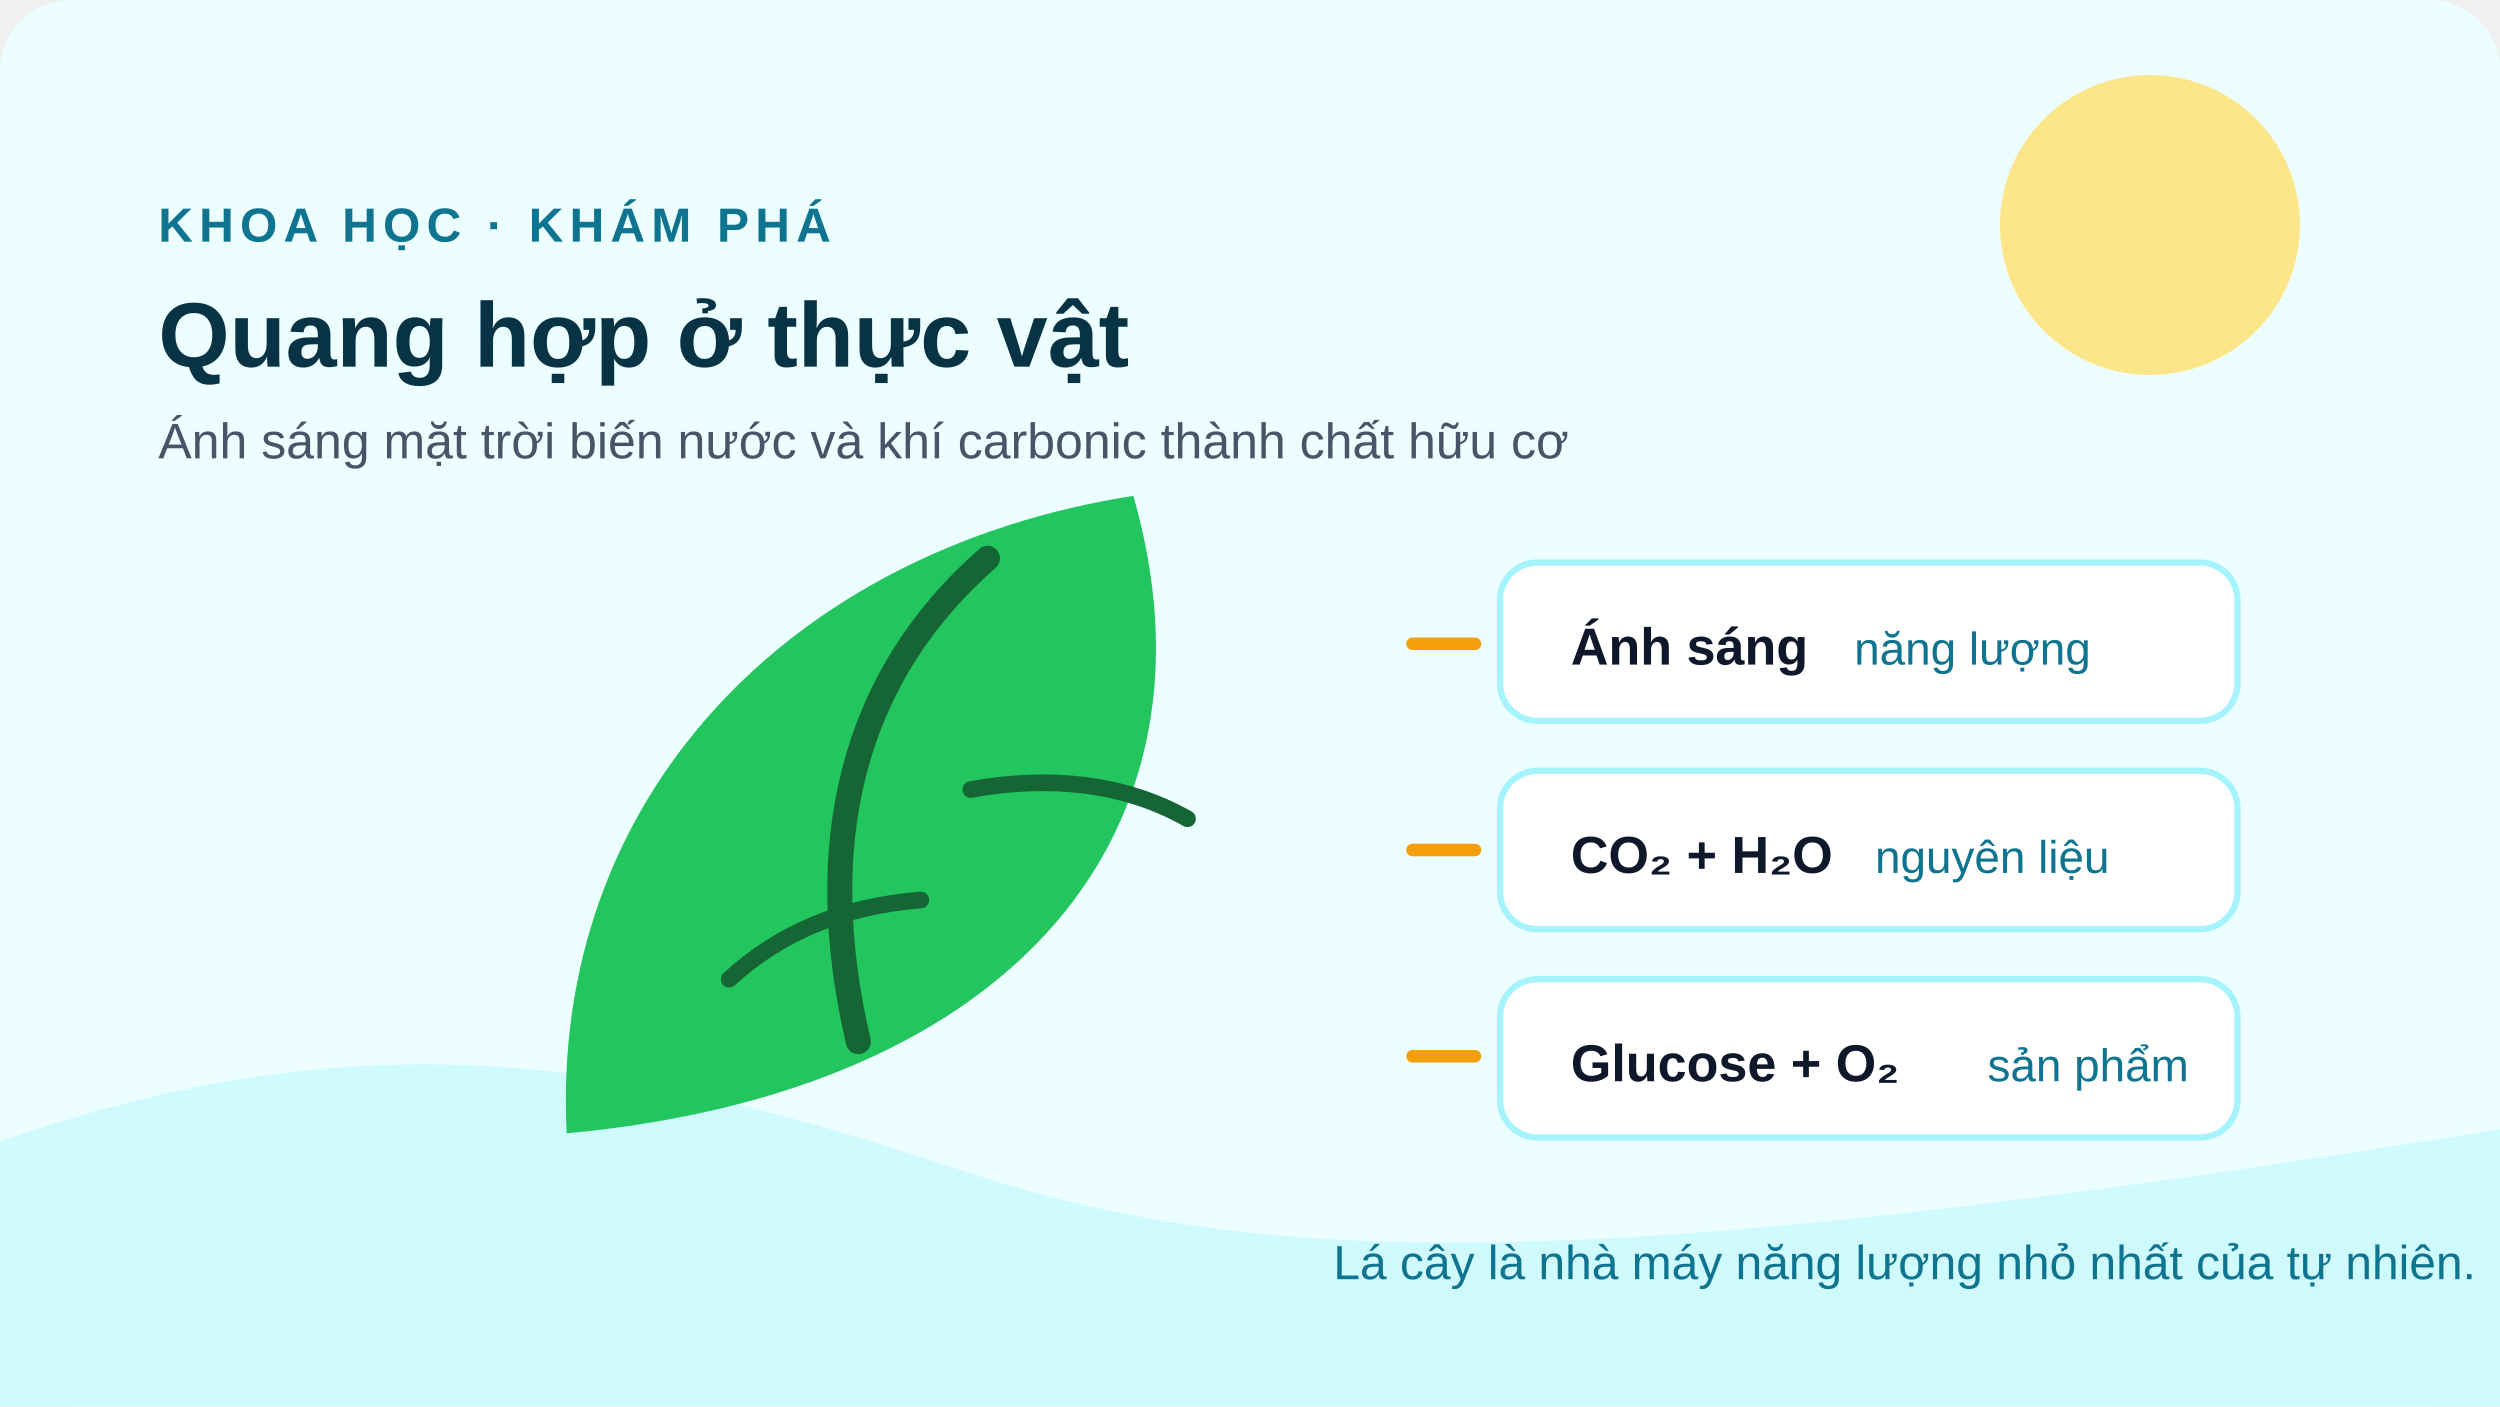
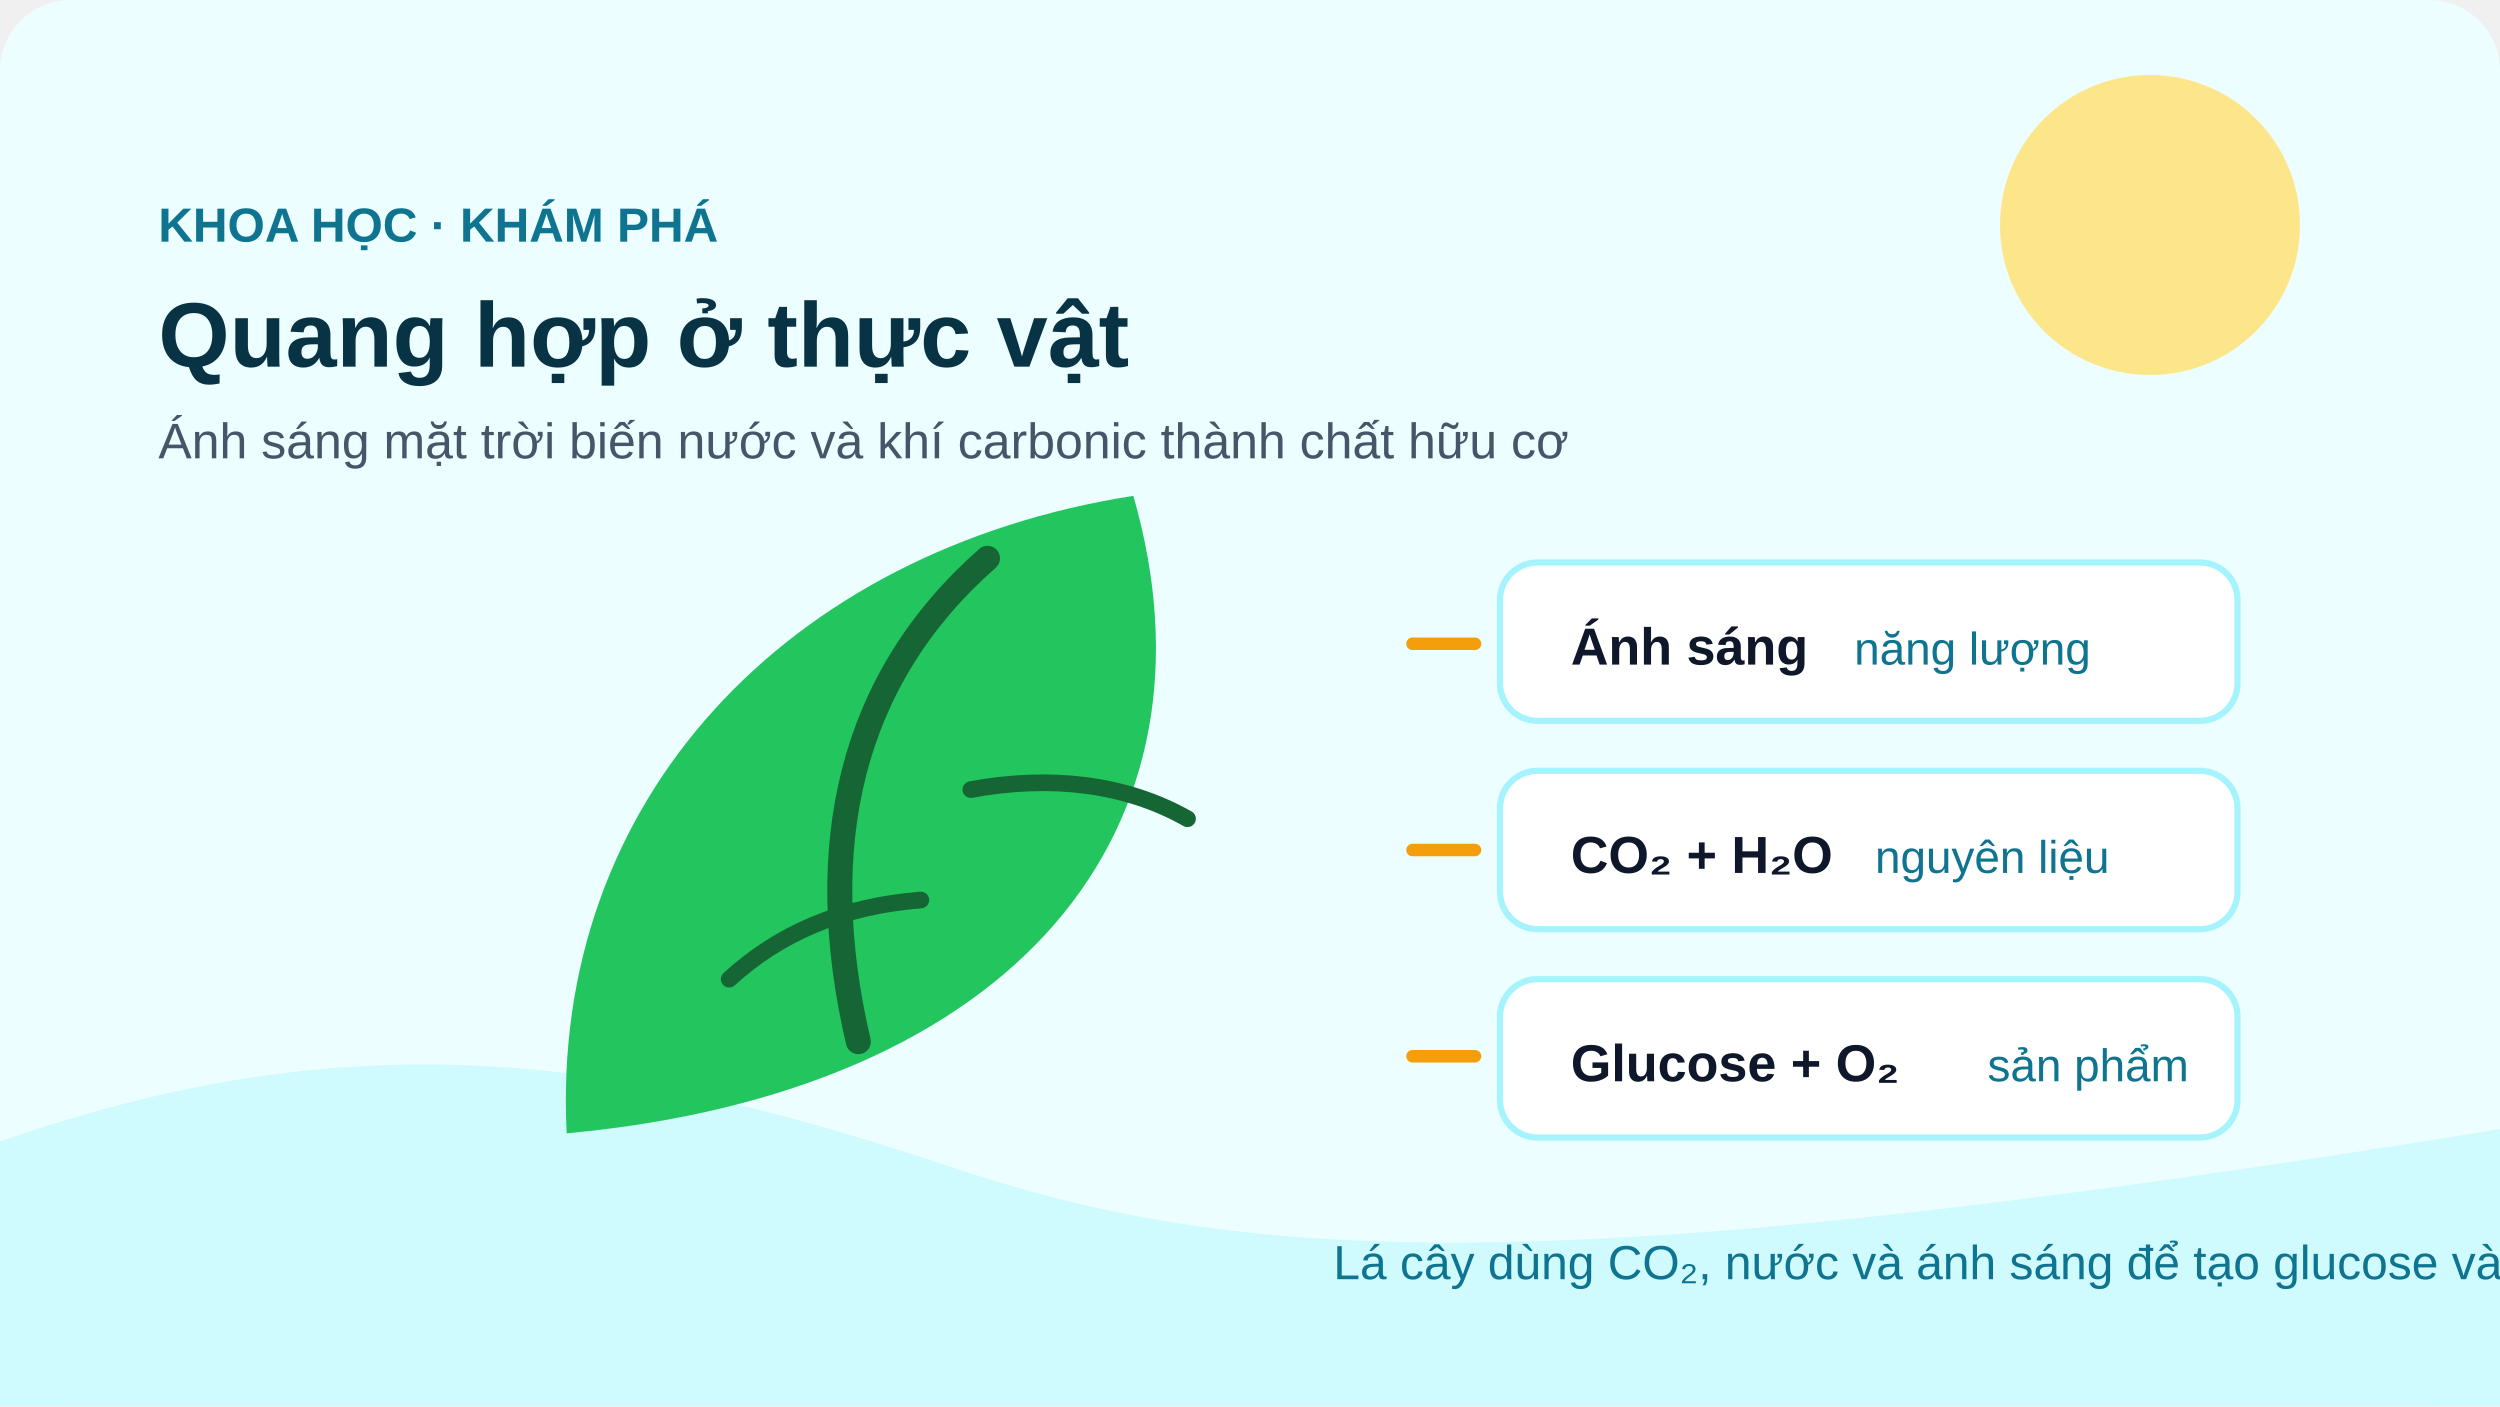
<svg xmlns="http://www.w3.org/2000/svg" viewBox="0 0 1200 675" role="img" aria-label="Minh họa quá trình quang hợp của lá cây">
  <rect width="1200" height="675" rx="34" fill="#ecfeff" />
  <path d="M0 548c176-62 306-38 456 12 140 47 288 56 744-18v133H0Z" fill="#cffafe" />
  <circle cx="1032" cy="108" r="72" fill="#fde68a" />
-   <text x="76" y="116" font-family="Arial, sans-serif" font-size="23" font-weight="700" fill="#0e7490" letter-spacing="3">KHOA HỌC · KHÁM PHÁ</text>
+   <text x="76" y="116" font-family="Arial, sans-serif" font-size="23" font-weight="700" fill="#0e7490">KHOA HỌC · KHÁM PHÁ</text>
  <text x="76" y="176" font-family="Arial, sans-serif" font-size="44" font-weight="700" fill="#083344">Quang hợp ở thực vật</text>
  <text x="76" y="220" font-family="Arial, sans-serif" font-size="24" fill="#475569">Ánh sáng mặt trời biến nước và khí carbonic thành chất hữu cơ</text>
  <path d="M272 544c-8-160 106-280 272-306 46 160-56 286-272 306Z" fill="#22c55e" />
  <path d="M412 500c-22-94-4-174 62-232" stroke="#166534" stroke-width="12" fill="none" stroke-linecap="round" />
  <path d="M466 379c38-7 74-3 104 14M442 432c-38 3-68 16-92 38" stroke="#166534" stroke-width="8" fill="none" stroke-linecap="round" />
  <g font-family="Arial, sans-serif" fill="#0f172a">
    <rect x="720" y="270" width="354" height="76" rx="18" fill="#ffffff" stroke="#a5f3fc" stroke-width="3" />
    <text x="754" y="319" font-size="25" font-weight="700">Ánh sáng</text>
    <text x="890" y="319" font-size="22" fill="#0e7490">năng lượng</text>
    <rect x="720" y="370" width="354" height="76" rx="18" fill="#ffffff" stroke="#a5f3fc" stroke-width="3" />
    <text x="754" y="419" font-size="25" font-weight="700">CO₂ + H₂O</text>
    <text x="900" y="419" font-size="22" fill="#0e7490">nguyên liệu</text>
    <rect x="720" y="470" width="354" height="76" rx="18" fill="#ffffff" stroke="#a5f3fc" stroke-width="3" />
    <text x="754" y="519" font-size="25" font-weight="700">Glucose + O₂</text>
    <text x="954" y="519" font-size="22" fill="#0e7490">sản phẩm</text>
  </g>
  <path d="M678 309h30M678 408h30M678 507h30" stroke="#f59e0b" stroke-width="6" stroke-linecap="round" />
-   <text x="640" y="614" font-family="Arial, sans-serif" font-size="23" fill="#0e7490">Lá cây là nhà máy năng lượng nhỏ nhất của tự nhiên.</text>
+   <text x="640" y="614" font-family="Arial, sans-serif" font-size="23" fill="#0e7490">Lá cây dùng CO₂, nước và ánh sáng để tạo glucose và oxy.</text>
</svg>
